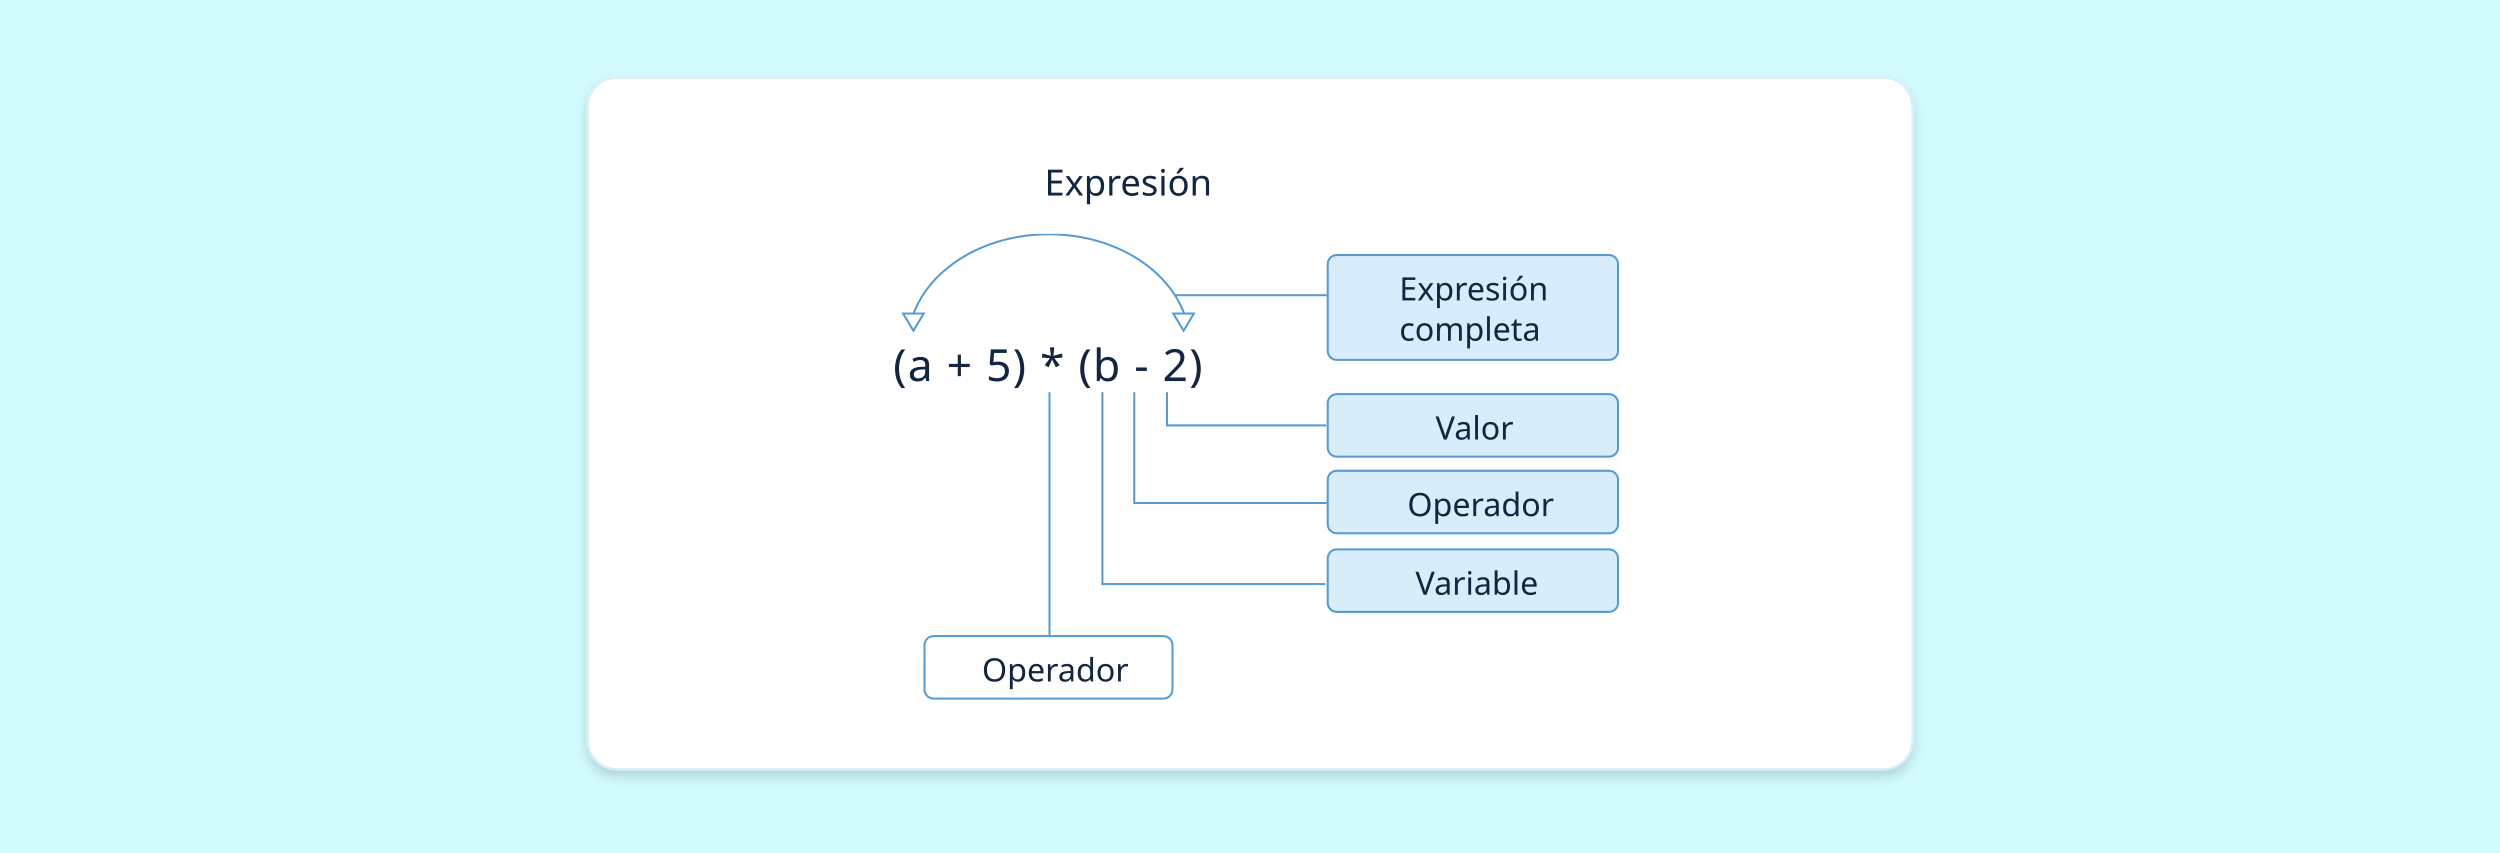
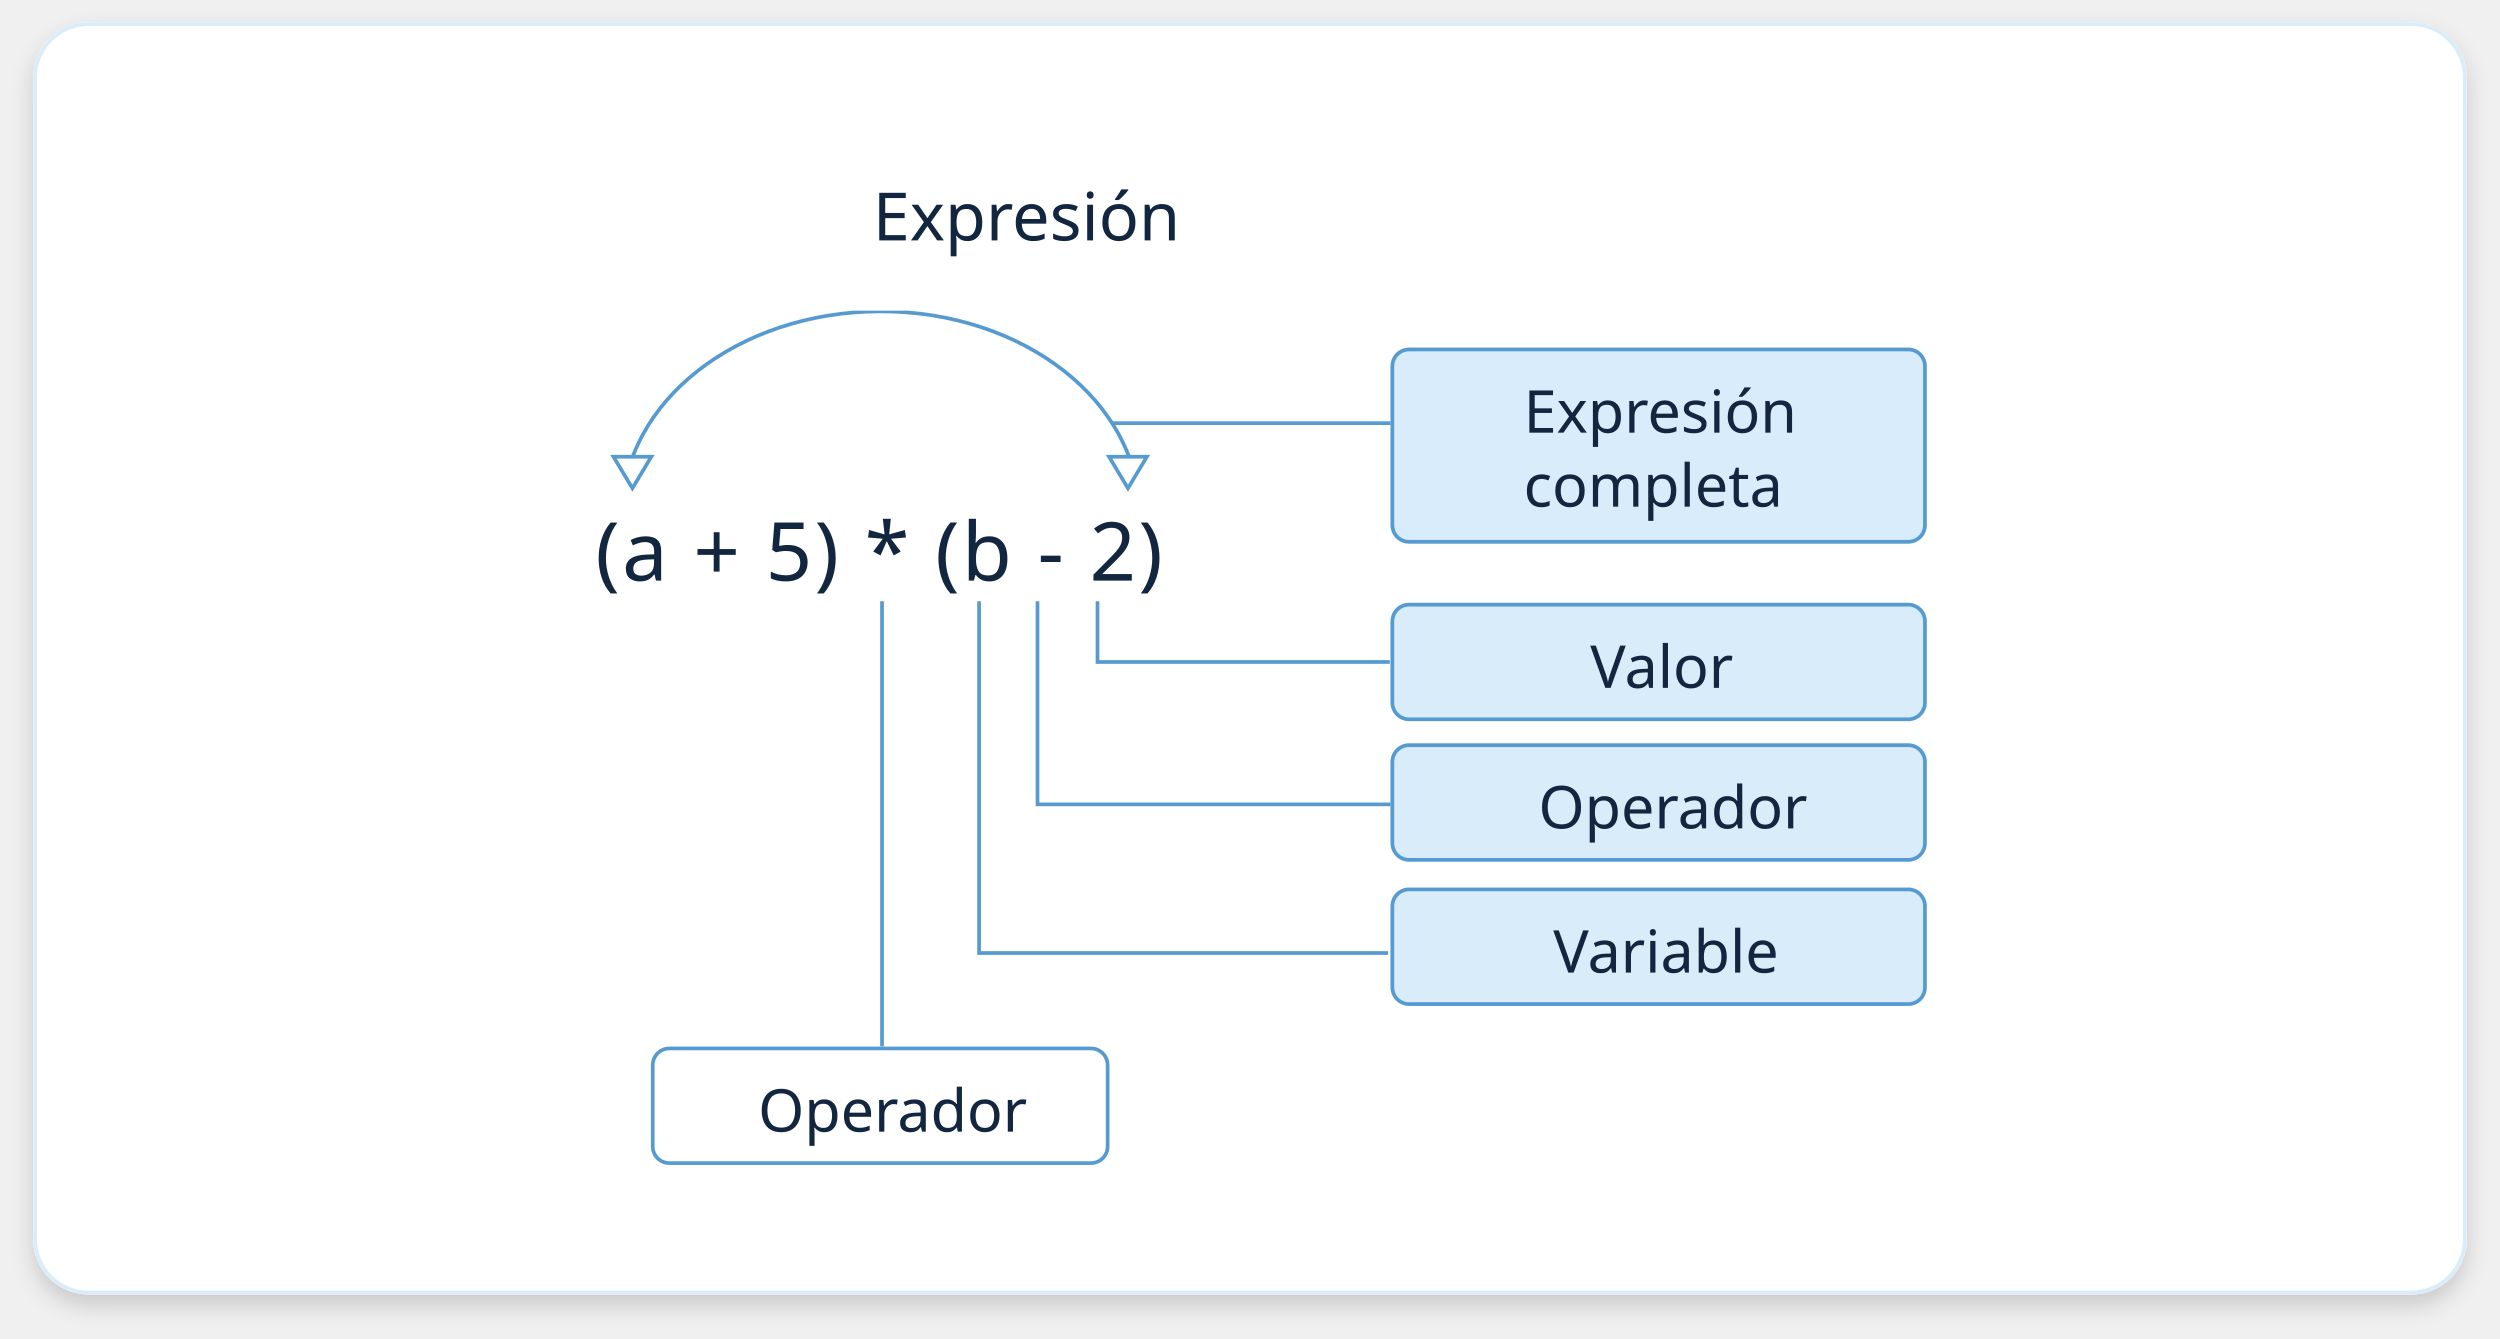
- <svg xmlns="http://www.w3.org/2000/svg" width="1240" height="423.081" viewBox="0 0 1240 423.081">
+ <svg xmlns="http://www.w3.org/2000/svg" width="676" height="362" viewBox="0 0 676 362">
  <defs>
-     <filter id="Rectángulo_406533" x="282.051" y="32" width="676" height="362" filterUnits="userSpaceOnUse">
+     <filter id="Rectángulo_406533" x="0" y="0" width="676" height="362" filterUnits="userSpaceOnUse">
      <feOffset dy="3" input="SourceAlpha" />
      <feGaussianBlur stdDeviation="3" result="blur" />
      <feFlood flood-opacity="0.161" />
      <feComposite operator="in" in2="blur" />
      <feComposite in="SourceGraphic" />
    </filter>
    <clipPath id="clip-path">
      <rect id="Rectángulo_406527" data-name="Rectángulo 406527" width="161" height="44" transform="translate(637.599 8007.833)" fill="#1bebf5" stroke="#707070" stroke-width="1" opacity="0.56" />
    </clipPath>
  </defs>
-   <g id="Grupo_1182457" data-name="Grupo 1182457" transform="translate(-180 -8116)">
-     <path id="Fondo" d="M0,0H1240V423.081H0Z" transform="translate(180 8116)" fill="#d1fbfd" />
-     <g id="Grupo_1179834" data-name="Grupo 1179834" transform="translate(0 212)">
-       <g transform="matrix(1, 0, 0, 1, 180, 7904)" filter="url(#Rectángulo_406533)">
-         <g id="Rectángulo_406533-2" data-name="Rectángulo 406533" transform="translate(291.05 38)" fill="#fff" stroke="#d9ecfa" stroke-width="1">
-           <rect width="658" height="344" rx="15" stroke="none" />
-           <rect x="0.5" y="0.5" width="657" height="343" rx="14.5" fill="none" />
+   <g id="Grupo_1182457" data-name="Grupo 1182457" transform="translate(-462.051 -8148)">
+     <g transform="matrix(1, 0, 0, 1, 462.05, 8148)" filter="url(#Rectángulo_406533)">
+       <g id="Rectángulo_406533-2" data-name="Rectángulo 406533" transform="translate(9 6)" fill="#fff" stroke="#d9ecfa" stroke-width="1">
+         <rect width="658" height="344" rx="15" stroke="none" />
+         <rect x="0.5" y="0.5" width="657" height="343" rx="14.5" fill="none" />
+       </g>
+     </g>
+     <g id="Grupo_1179833" data-name="Grupo 1179833" transform="translate(-18 222)">
+       <text id="Expresión" transform="translate(716.051 7991)" fill="#12263f" font-size="18" font-family="SegoeUIBlack, Segoe UI">
+         <tspan x="0" y="0">Expresión</tspan>
+       </text>
+       <text id="_a_5_b_-_2_" data-name="(a + 5) * (b - 2)" transform="translate(641.051 8083)" fill="#12263f" font-size="22" font-family="SegoeUI, Segoe UI" letter-spacing="0.028em">
+         <tspan x="0" y="0">(a + 5) * (b - 2)</tspan>
+       </text>
+       <g id="Enmascarar_grupo_1098947" data-name="Enmascarar grupo 1098947" transform="translate(-1.548 2.168)" clip-path="url(#clip-path)">
+         <g id="Trazado_1049157" data-name="Trazado 1049157" transform="translate(649.39 8007.53)" fill="none">
+           <path d="M70.392,0c38.877,0,70.392,24.7,70.392,55.158s-31.516,55.158-70.392,55.158S0,85.622,0,55.158,31.516,0,70.392,0Z" stroke="none" />
+           <path d="M 70.392 1 C 60.997 1 51.884 2.441 43.307 5.284 C 39.189 6.649 35.217 8.338 31.503 10.304 C 27.828 12.25 24.373 14.483 21.234 16.943 C 18.1 19.399 15.255 22.1 12.779 24.972 C 10.284 27.866 8.142 30.958 6.412 34.163 C 2.821 40.816 1 47.88 1 55.158 C 1 62.437 2.821 69.501 6.412 76.154 C 8.142 79.358 10.284 82.451 12.779 85.345 C 15.255 88.217 18.1 90.918 21.234 93.374 C 24.373 95.834 27.828 98.067 31.503 100.013 C 35.217 101.979 39.189 103.668 43.307 105.033 C 51.884 107.876 60.997 109.317 70.392 109.317 C 79.788 109.317 88.901 107.876 97.478 105.033 C 101.596 103.668 105.567 101.979 109.281 100.013 C 112.957 98.067 116.412 95.834 119.55 93.374 C 122.685 90.918 125.529 88.217 128.005 85.345 C 130.501 82.451 132.643 79.358 134.373 76.154 C 137.964 69.501 139.785 62.437 139.785 55.158 C 139.785 47.88 137.964 40.816 134.373 34.163 C 132.643 30.958 130.501 27.866 128.005 24.972 C 125.529 22.1 122.685 19.399 119.55 16.943 C 116.412 14.483 112.957 12.25 109.281 10.304 C 105.567 8.338 101.596 6.649 97.478 5.284 C 88.901 2.441 79.788 1 70.392 1 M 70.392 -7.62939453125e-06 C 109.269 -7.62939453125e-06 140.785 24.695 140.785 55.158 C 140.785 85.622 109.269 110.317 70.392 110.317 C 31.516 110.317 0 85.622 0 55.158 C 0 24.695 31.516 -7.62939453125e-06 70.392 -7.62939453125e-06 Z" stroke="none" fill="#559ad1" />
        </g>
      </g>
-       <g id="Grupo_1179833" data-name="Grupo 1179833" transform="translate(-18 10)">
-         <text id="Expresión" transform="translate(716.051 7991)" fill="#12263f" font-size="18" font-family="SegoeUIBlack, Segoe UI">
-           <tspan x="0" y="0">Expresión</tspan>
-         </text>
-         <text id="_a_5_b_-_2_" data-name="(a + 5) * (b - 2)" transform="translate(641.051 8083)" fill="#12263f" font-size="22" font-family="SegoeUI, Segoe UI" letter-spacing="0.028em">
-           <tspan x="0" y="0">(a + 5) * (b - 2)</tspan>
-         </text>
-         <g id="Enmascarar_grupo_1098947" data-name="Enmascarar grupo 1098947" transform="translate(-1.548 2.168)" clip-path="url(#clip-path)">
-           <g id="Trazado_1049157" data-name="Trazado 1049157" transform="translate(649.39 8007.53)" fill="none">
-             <path d="M70.392,0c38.877,0,70.392,24.7,70.392,55.158s-31.516,55.158-70.392,55.158S0,85.622,0,55.158,31.516,0,70.392,0Z" stroke="none" />
-             <path d="M 70.392 1 C 60.997 1 51.884 2.441 43.307 5.284 C 39.189 6.649 35.217 8.338 31.503 10.304 C 27.828 12.25 24.373 14.483 21.234 16.943 C 18.1 19.399 15.255 22.1 12.779 24.972 C 10.284 27.866 8.142 30.958 6.412 34.163 C 2.821 40.816 1 47.88 1 55.158 C 1 62.437 2.821 69.501 6.412 76.154 C 8.142 79.358 10.284 82.451 12.779 85.345 C 15.255 88.217 18.1 90.918 21.234 93.374 C 24.373 95.834 27.828 98.067 31.503 100.013 C 35.217 101.979 39.189 103.668 43.307 105.033 C 51.884 107.876 60.997 109.317 70.392 109.317 C 79.788 109.317 88.901 107.876 97.478 105.033 C 101.596 103.668 105.567 101.979 109.281 100.013 C 112.957 98.067 116.412 95.834 119.55 93.374 C 122.685 90.918 125.529 88.217 128.005 85.345 C 130.501 82.451 132.643 79.358 134.373 76.154 C 137.964 69.501 139.785 62.437 139.785 55.158 C 139.785 47.88 137.964 40.816 134.373 34.163 C 132.643 30.958 130.501 27.866 128.005 24.972 C 125.529 22.1 122.685 19.399 119.55 16.943 C 116.412 14.483 112.957 12.25 109.281 10.304 C 105.567 8.338 101.596 6.649 97.478 5.284 C 88.901 2.441 79.788 1 70.392 1 M 70.392 -7.62939453125e-06 C 109.269 -7.62939453125e-06 140.785 24.695 140.785 55.158 C 140.785 85.622 109.269 110.317 70.392 110.317 C 31.516 110.317 0 85.622 0 55.158 C 0 24.695 31.516 -7.62939453125e-06 70.392 -7.62939453125e-06 Z" stroke="none" fill="#559ad1" />
-           </g>
-         </g>
-         <path id="Trazado_1049158" data-name="Trazado 1049158" d="M-3856-3517.29v120.424" transform="translate(4574.551 11605.865)" fill="none" stroke="#559ad1" stroke-width="1" />
-         <g id="Rectángulo_406528" data-name="Rectángulo 406528" transform="translate(656.051 8209)" fill="#fff" stroke="#559ad1" stroke-width="1">
-           <rect width="124" height="32" rx="5" stroke="none" />
-           <rect x="0.5" y="0.5" width="123" height="31" rx="4.5" fill="none" />
-         </g>
-         <text id="Operador" transform="translate(685.051 8232)" fill="#12263f" font-size="16" font-family="SegoeUI, Segoe UI">
-           <tspan x="0" y="0">Operador</tspan>
-         </text>
-         <g id="Polígono_6" data-name="Polígono 6" transform="translate(657.051 8059) rotate(180)" fill="#fff">
-           <path d="M 11.117 9.5 L 0.883 9.5 L 6 0.972 L 11.117 9.5 Z" stroke="none" />
-           <path d="M 6 1.944 L 1.766 9 L 10.234 9 L 6 1.944 M 6 0 L 12 10 L 0 10 L 6 0 Z" stroke="none" fill="#559ad1" />
-         </g>
-         <g id="Polígono_7" data-name="Polígono 7" transform="translate(791.051 8059) rotate(180)" fill="#fff">
-           <path d="M 11.117 9.5 L 0.883 9.5 L 6 0.972 L 11.117 9.5 Z" stroke="none" />
-           <path d="M 6 1.944 L 1.766 9 L 10.234 9 L 6 1.944 M 6 0 L 12 10 L 0 10 L 6 0 Z" stroke="none" fill="#559ad1" />
-         </g>
-         <path id="Trazado_1049159" data-name="Trazado 1049159" d="M-3783-3567.573h75.973" transform="translate(4563.8 11608)" fill="none" stroke="#559ad1" stroke-width="1" />
-         <path id="Trazado_1049160" data-name="Trazado 1049160" d="M-3771-3519.424V-3503h79.037" transform="translate(4547.814 11608)" fill="none" stroke="#559ad1" stroke-width="1" />
-         <path id="Trazado_1049161" data-name="Trazado 1049161" d="M-3793.307-3519.424v54.924h96.277" transform="translate(4553.897 11608)" fill="none" stroke="#559ad1" stroke-width="1" />
-         <path id="Trazado_1049162" data-name="Trazado 1049162" d="M-3818.461-3519.424v95.118h110.59" transform="translate(4563.26 11608)" fill="none" stroke="#559ad1" stroke-width="1" />
-         <g id="Rectángulo_406529" data-name="Rectángulo 406529" transform="translate(856.051 8166)" fill="#d9ecfa" stroke="#559ad1" stroke-width="1">
-           <rect width="145" height="32" rx="5" stroke="none" />
-           <rect x="0.5" y="0.5" width="144" height="31" rx="4.5" fill="none" />
-         </g>
-         <g id="Rectángulo_406530" data-name="Rectángulo 406530" transform="translate(856.051 8127)" fill="#d9ecfa" stroke="#559ad1" stroke-width="1">
-           <rect width="145" height="32" rx="5" stroke="none" />
-           <rect x="0.5" y="0.5" width="144" height="31" rx="4.5" fill="none" />
-         </g>
-         <g id="Rectángulo_406531" data-name="Rectángulo 406531" transform="translate(856.051 8089)" fill="#d9ecfa" stroke="#559ad1" stroke-width="1">
-           <rect width="145" height="32" rx="5" stroke="none" />
-           <rect x="0.5" y="0.5" width="144" height="31" rx="4.5" fill="none" />
-         </g>
-         <text id="Variable" transform="translate(900.051 8189)" fill="#12263f" font-size="16" font-family="SegoeUI, Segoe UI">
-           <tspan x="0" y="0">Variable</tspan>
-         </text>
-         <text id="Valor" transform="translate(910.051 8112)" fill="#12263f" font-size="16" font-family="SegoeUI, Segoe UI">
-           <tspan x="0" y="0">Valor</tspan>
-         </text>
-         <text id="Operador-2" data-name="Operador" transform="translate(896.051 8150)" fill="#12263f" font-size="16" font-family="SegoeUI, Segoe UI">
-           <tspan x="0" y="0">Operador</tspan>
-         </text>
-         <g id="Rectángulo_406532" data-name="Rectángulo 406532" transform="translate(856.051 8020)" fill="#d9ecfb" stroke="#559ad1" stroke-width="1">
-           <rect width="145" height="53" rx="5" stroke="none" />
-           <rect x="0.5" y="0.5" width="144" height="52" rx="4.5" fill="none" />
-         </g>
-         <text id="Expresión_completa" data-name="Expresión  completa" transform="translate(892.051 8043)" fill="#12263f" font-size="16" font-family="SegoeUI, Segoe UI">
-           <tspan x="0" y="0">Expresión </tspan>
-           <tspan x="0" y="20">completa</tspan>
-         </text>
+       <path id="Trazado_1049158" data-name="Trazado 1049158" d="M-3856-3517.29v120.424" transform="translate(4574.551 11605.865)" fill="none" stroke="#559ad1" stroke-width="1" />
+       <g id="Rectángulo_406528" data-name="Rectángulo 406528" transform="translate(656.051 8209)" fill="#fff" stroke="#559ad1" stroke-width="1">
+         <rect width="124" height="32" rx="5" stroke="none" />
+         <rect x="0.5" y="0.5" width="123" height="31" rx="4.5" fill="none" />
      </g>
+       <text id="Operador" transform="translate(685.051 8232)" fill="#12263f" font-size="16" font-family="SegoeUI, Segoe UI">
+         <tspan x="0" y="0">Operador</tspan>
+       </text>
+       <g id="Polígono_6" data-name="Polígono 6" transform="translate(657.051 8059) rotate(180)" fill="#fff">
+         <path d="M 11.117 9.5 L 0.883 9.5 L 6 0.972 L 11.117 9.5 Z" stroke="none" />
+         <path d="M 6 1.944 L 1.766 9 L 10.234 9 L 6 1.944 M 6 0 L 12 10 L 0 10 L 6 0 Z" stroke="none" fill="#559ad1" />
+       </g>
+       <g id="Polígono_7" data-name="Polígono 7" transform="translate(791.051 8059) rotate(180)" fill="#fff">
+         <path d="M 11.117 9.5 L 0.883 9.5 L 6 0.972 L 11.117 9.5 Z" stroke="none" />
+         <path d="M 6 1.944 L 1.766 9 L 10.234 9 L 6 1.944 M 6 0 L 12 10 L 0 10 L 6 0 Z" stroke="none" fill="#559ad1" />
+       </g>
+       <path id="Trazado_1049159" data-name="Trazado 1049159" d="M-3783-3567.573h75.973" transform="translate(4563.8 11608)" fill="none" stroke="#559ad1" stroke-width="1" />
+       <path id="Trazado_1049160" data-name="Trazado 1049160" d="M-3771-3519.424V-3503h79.037" transform="translate(4547.814 11608)" fill="none" stroke="#559ad1" stroke-width="1" />
+       <path id="Trazado_1049161" data-name="Trazado 1049161" d="M-3793.307-3519.424v54.924h96.277" transform="translate(4553.897 11608)" fill="none" stroke="#559ad1" stroke-width="1" />
+       <path id="Trazado_1049162" data-name="Trazado 1049162" d="M-3818.461-3519.424v95.118h110.59" transform="translate(4563.26 11608)" fill="none" stroke="#559ad1" stroke-width="1" />
+       <g id="Rectángulo_406529" data-name="Rectángulo 406529" transform="translate(856.051 8166)" fill="#d9ecfa" stroke="#559ad1" stroke-width="1">
+         <rect width="145" height="32" rx="5" stroke="none" />
+         <rect x="0.5" y="0.5" width="144" height="31" rx="4.5" fill="none" />
+       </g>
+       <g id="Rectángulo_406530" data-name="Rectángulo 406530" transform="translate(856.051 8127)" fill="#d9ecfa" stroke="#559ad1" stroke-width="1">
+         <rect width="145" height="32" rx="5" stroke="none" />
+         <rect x="0.5" y="0.5" width="144" height="31" rx="4.5" fill="none" />
+       </g>
+       <g id="Rectángulo_406531" data-name="Rectángulo 406531" transform="translate(856.051 8089)" fill="#d9ecfa" stroke="#559ad1" stroke-width="1">
+         <rect width="145" height="32" rx="5" stroke="none" />
+         <rect x="0.5" y="0.5" width="144" height="31" rx="4.5" fill="none" />
+       </g>
+       <text id="Variable" transform="translate(900.051 8189)" fill="#12263f" font-size="16" font-family="SegoeUI, Segoe UI">
+         <tspan x="0" y="0">Variable</tspan>
+       </text>
+       <text id="Valor" transform="translate(910.051 8112)" fill="#12263f" font-size="16" font-family="SegoeUI, Segoe UI">
+         <tspan x="0" y="0">Valor</tspan>
+       </text>
+       <text id="Operador-2" data-name="Operador" transform="translate(896.051 8150)" fill="#12263f" font-size="16" font-family="SegoeUI, Segoe UI">
+         <tspan x="0" y="0">Operador</tspan>
+       </text>
+       <g id="Rectángulo_406532" data-name="Rectángulo 406532" transform="translate(856.051 8020)" fill="#d9ecfb" stroke="#559ad1" stroke-width="1">
+         <rect width="145" height="53" rx="5" stroke="none" />
+         <rect x="0.5" y="0.5" width="144" height="52" rx="4.5" fill="none" />
+       </g>
+       <text id="Expresión_completa" data-name="Expresión  completa" transform="translate(892.051 8043)" fill="#12263f" font-size="16" font-family="SegoeUI, Segoe UI">
+         <tspan x="0" y="0">Expresión </tspan>
+         <tspan x="0" y="20">completa</tspan>
+       </text>
    </g>
  </g>
</svg>
